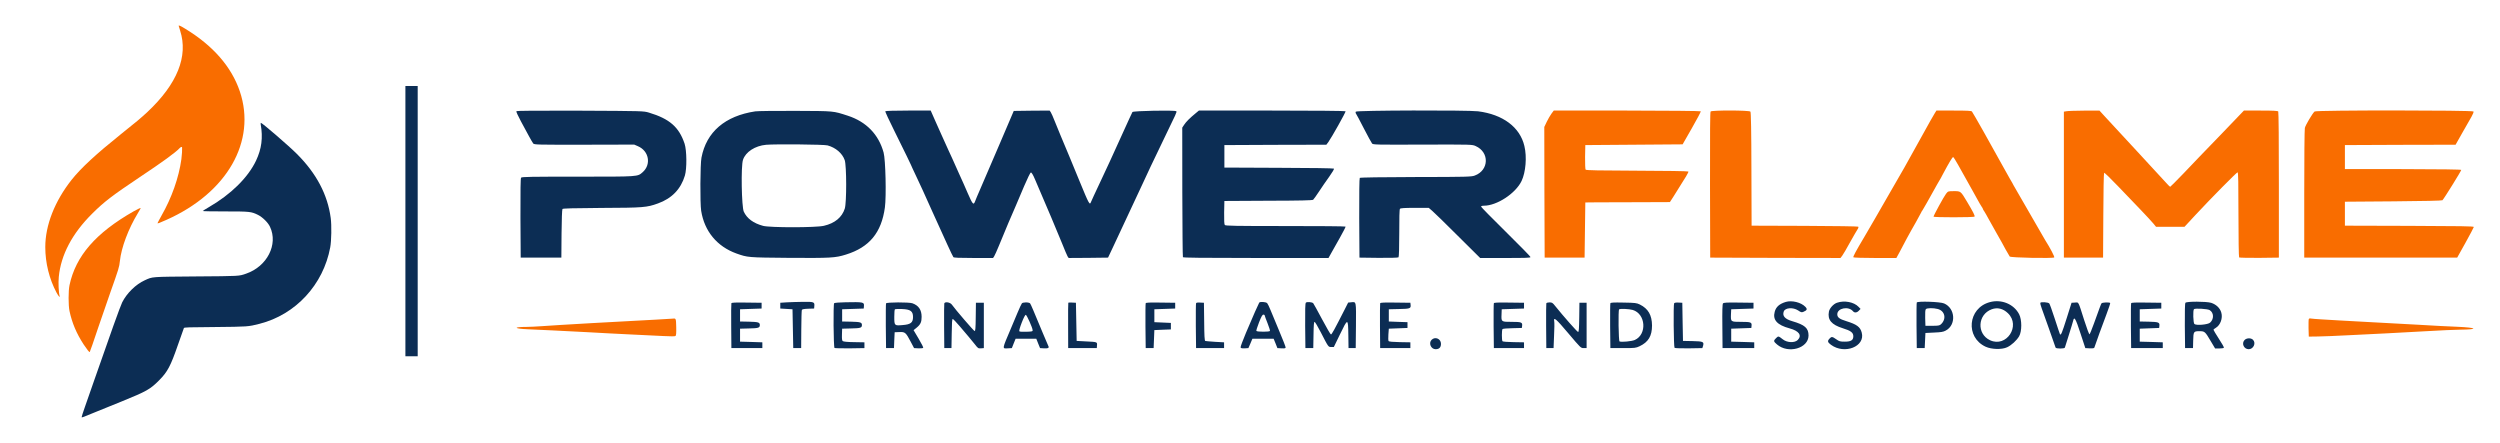
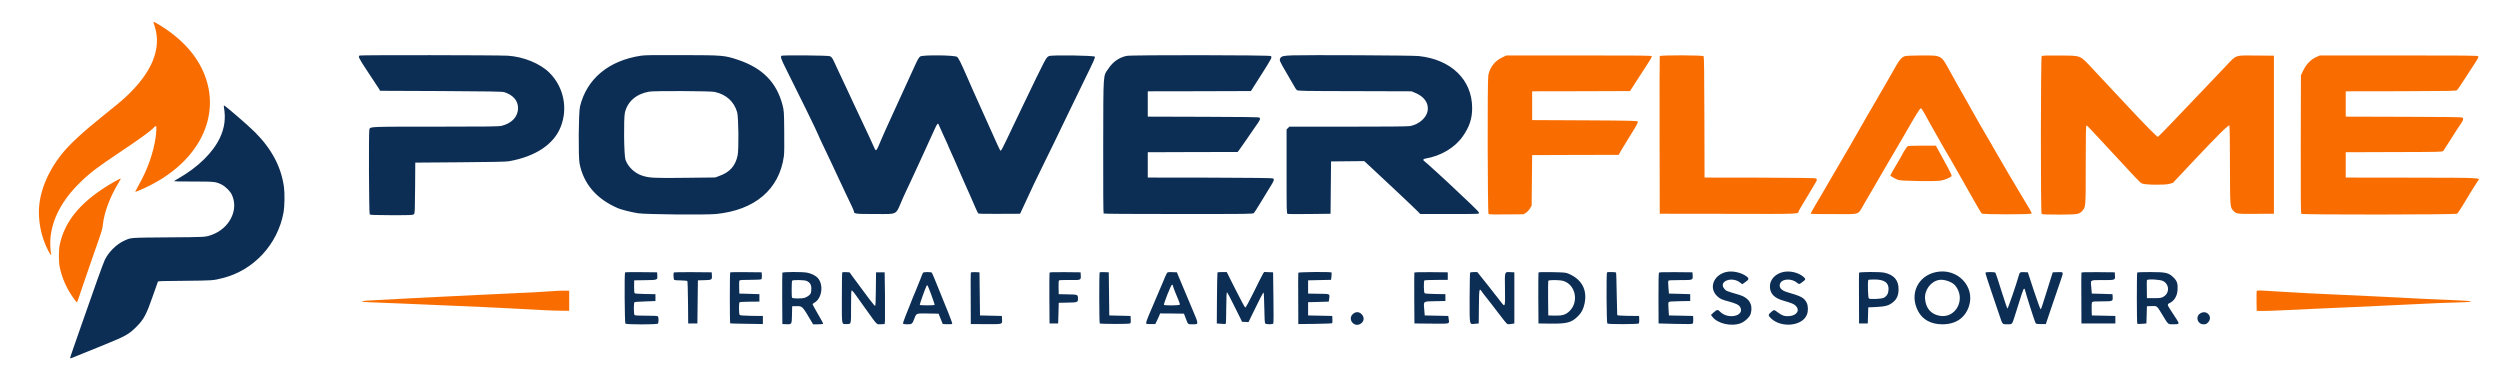
- <svg xmlns="http://www.w3.org/2000/svg" viewBox="0 0 407 72" width="407" height="72" role="img" aria-label="Powerflame: Eternal flame. Endless power.">
+ <svg xmlns="http://www.w3.org/2000/svg" viewBox="0 0 474 72" width="474" height="72" role="img" aria-label="Powerflame: Eternal flame. Endless power.">
  <g transform="translate(4 4) scale(1.333)">
    <path fill-rule="evenodd" d="M18.82 0.15C18.82 0.18 18.9 0.44 19 0.74C20.01 3.88 18.64 7.26 15.01 10.67C14.18 11.44 13.68 11.86 11.76 13.39C8.72 15.83 6.91 17.5 5.76 18.94C3.68 21.57 2.53 24.5 2.53 27.18C2.53 29.11 3.02 31.08 3.9 32.73C4.13 33.16 4.35 33.41 4.28 33.14C4.16 32.76 4.11 31.48 4.18 30.81C4.44 28.13 5.81 25.52 8.26 23.09C9.69 21.66 10.74 20.86 14.03 18.66C16.84 16.79 18.45 15.62 18.94 15.09C19.09 14.93 19.23 14.89 19.24 15.02C19.26 15.24 19.22 15.93 19.15 16.45C18.84 18.69 17.97 21.16 16.72 23.34C16.46 23.81 16.24 24.22 16.24 24.25C16.24 24.32 16.41 24.26 17.35 23.84C24.75 20.54 28.34 14.25 26.29 8.16C25.27 5.15 23.01 2.56 19.59 0.49C19.04 0.15 18.82 0.06 18.82 0.15M13.32 22.81C8.69 25.45 6.25 28.26 5.49 31.82C5.34 32.52 5.34 34.29 5.49 35C5.81 36.47 6.34 37.72 7.21 39.06C7.64 39.7 7.91 40.05 7.96 39.99C7.99 39.97 8.45 38.64 8.99 37.02C9.54 35.41 10.2 33.49 10.46 32.76C11.5 29.83 11.57 29.61 11.64 28.89C11.81 27.25 12.67 24.95 13.85 23.01C14.03 22.71 14.18 22.45 14.18 22.44C14.18 22.36 13.96 22.45 13.32 22.81" fill="#f96d00" />
    <path fill-rule="evenodd" d="M28.84 12.19C29.13 13.82 28.95 15.18 28.27 16.62C27.28 18.7 25.19 20.75 22.49 22.31C22.09 22.54 21.76 22.75 21.76 22.77C21.76 22.8 22.99 22.82 24.49 22.82C27.53 22.82 27.69 22.84 28.52 23.25C29.06 23.52 29.75 24.19 29.98 24.71C30.99 26.86 29.62 29.54 27.06 30.42C26.18 30.73 26.31 30.72 20.94 30.76C15.33 30.81 15.68 30.78 14.68 31.23C13.59 31.72 12.48 32.81 11.92 33.93C11.72 34.31 10.38 38.05 8.56 43.29C8.16 44.44 7.63 45.95 7.39 46.64C7.14 47.33 6.96 47.92 6.97 47.95C7.01 48.01 7.12 47.96 8.82 47.26C9.58 46.95 10.96 46.39 11.88 46.02C14.9 44.79 15.34 44.55 16.44 43.44C17.46 42.41 17.83 41.72 18.73 39.12C19.11 38.04 19.44 37.11 19.46 37.06C19.51 36.98 20.01 36.96 23.24 36.94C27.26 36.9 27.31 36.9 28.68 36.55C33.11 35.43 36.49 31.76 37.33 27.21C37.48 26.41 37.51 24.51 37.39 23.62C37.01 20.77 35.65 18.19 33.27 15.81C32.32 14.85 29.01 12 28.86 12C28.84 12 28.82 12.09 28.84 12.19" fill="#0c2d54" />
  </g>
-   <rect x="66" y="14" width="2" height="44" fill="#0c2d54" />
-   <g transform="translate(84 18)">
-     <path fill-rule="evenodd" d="M0.06 0.11C0.02 0.18 0.35 0.91 0.8 1.74C1.25 2.58 1.86 3.68 2.13 4.2C2.41 4.72 2.72 5.24 2.81 5.36C2.99 5.56 3.46 5.57 11.13 5.56L19.25 5.54 19.85 5.8C21.66 6.57 22.05 8.77 20.63 10.03C19.77 10.78 20.07 10.76 10.08 10.76C2.54 10.76 0.96 10.78 0.84 10.92C0.74 11.03 0.72 12.86 0.73 17.51L0.77 23.94 4.08 23.94L7.39 23.94 7.42 20.05C7.44 17.77 7.5 16.1 7.57 16.02C7.65 15.93 9.35 15.88 13.92 15.85C20.76 15.82 21.28 15.78 23.11 15.12C25.37 14.31 26.84 12.79 27.5 10.58C27.84 9.45 27.81 6.48 27.45 5.39C26.54 2.68 25 1.34 21.64 0.33C20.75 0.07 20.71 0.07 10.44 0.02C3.44 0 0.12 0.02 0.06 0.11M38.96 0.13C34.04 0.87 31 3.48 30.2 7.66C29.99 8.71 29.96 15.11 30.15 16.32C30.68 19.65 32.73 22.12 35.87 23.26C37.74 23.92 37.67 23.92 44.45 23.98C51.26 24.02 51.98 23.99 53.73 23.44C57.55 22.25 59.5 19.87 60.06 15.78C60.31 13.96 60.17 7.98 59.85 6.83C59.04 3.88 57.03 1.82 54.03 0.84C51.58 0.05 51.91 0.08 45.52 0.05C42.3 0.04 39.35 0.07 38.96 0.13M60.13 0.11C60.08 0.17 60.76 1.62 61.61 3.33C63.03 6.16 64.55 9.32 64.55 9.4C64.55 9.42 64.92 10.21 65.38 11.17C65.84 12.13 66.21 12.92 66.21 12.95C66.21 12.96 66.93 14.57 67.81 16.5C68.7 18.46 69.8 20.87 70.25 21.87C70.71 22.88 71.14 23.78 71.21 23.86C71.29 23.96 72.09 24 74.49 24L77.67 24 77.85 23.73C77.95 23.57 78.29 22.82 78.61 22.04C79.55 19.73 80.84 16.68 81.35 15.55C81.61 14.97 82.23 13.5 82.73 12.3C83.28 11.02 83.73 10.1 83.82 10.08C83.94 10.06 84.17 10.43 84.5 11.21C86.32 15.42 88.28 20.07 88.91 21.64C89.31 22.64 89.71 23.59 89.8 23.74L89.98 24 93.19 23.98L96.39 23.94 97.17 22.29C97.6 21.36 98.15 20.19 98.39 19.68C99.83 16.58 101.13 13.79 102.12 11.7C102.48 10.96 103.02 9.79 103.33 9.1C103.64 8.42 104.55 6.54 105.34 4.91C107.55 0.35 107.62 0.22 107.5 0.11C107.3-0.09 100.48 0.04 100.36 0.24C100.3 0.33 99.57 1.93 98.73 3.78C97.89 5.64 96.98 7.63 96.71 8.22C96.44 8.81 95.88 10 95.47 10.88C94.12 13.75 93.73 14.6 93.62 14.87C93.4 15.45 93.32 15.31 91.74 11.47C90.87 9.32 89.38 5.76 88.65 4.03C88.4 3.42 87.97 2.39 87.71 1.73C87.45 1.06 87.16 0.41 87.06 0.26L86.88 0 83.96 0.02L81.04 0.06 78.74 5.44C77.46 8.39 76.07 11.65 75.64 12.65C75.2 13.66 74.79 14.62 74.73 14.81C74.49 15.44 74.34 15.27 73.56 13.48C73.24 12.73 72.57 11.21 72.06 10.11C71.56 9.01 71.08 7.94 71 7.74C70.91 7.54 70.64 6.96 70.4 6.44C70.17 5.92 69.66 4.81 69.28 3.96C68.9 3.12 68.47 2.13 68.3 1.77C68.15 1.42 67.9 0.87 67.77 0.57L67.52 0 63.85 0C61.76 0 60.17 0.05 60.13 0.11M110.65 0.44C109.71 1.21 109.1 1.82 108.78 2.31L108.47 2.78 108.48 13.25C108.5 19.01 108.53 23.79 108.58 23.87C108.64 23.96 111.72 24 120.47 24L132.28 24 132.72 23.21C132.97 22.76 133.61 21.64 134.14 20.69C134.67 19.74 135.09 18.94 135.06 18.89C135.03 18.83 130.62 18.8 125.27 18.8C117.13 18.8 115.52 18.77 115.4 18.63C115.31 18.53 115.27 17.88 115.29 16.6L115.33 14.72 122.47 14.68C127.73 14.67 129.66 14.62 129.78 14.52C129.87 14.45 130.3 13.84 130.73 13.19C131.16 12.53 131.91 11.44 132.39 10.78C132.91 10.05 133.23 9.52 133.16 9.45C133.1 9.39 129.26 9.33 124.2 9.32L115.33 9.28 115.33 7.45L115.33 5.62 123.63 5.58L131.93 5.56 132.24 5.15C132.73 4.49 135.13 0.22 135.06 0.11C135.03 0.05 129.94 0 123.09 0L111.18 0 110.65 0.44M136.72 0.18C136.67 0.27 136.69 0.43 136.76 0.51C136.82 0.58 137.4 1.66 138.03 2.9C138.67 4.14 139.27 5.24 139.37 5.36C139.54 5.56 139.98 5.57 147.61 5.54C155.66 5.52 155.66 5.52 156.24 5.78C158.51 6.79 158.42 9.72 156.09 10.58C155.57 10.78 154.87 10.81 146.51 10.82C140.95 10.83 137.44 10.89 137.37 10.96C137.3 11.03 137.27 13.53 137.28 17.51L137.32 23.94 140.44 23.98C142.36 23.99 143.61 23.96 143.68 23.89C143.75 23.82 143.8 22.29 143.8 19.96C143.79 17.56 143.83 16.08 143.91 16C144 15.88 144.63 15.84 146.32 15.84L148.6 15.84 149.17 16.33C149.47 16.59 151.37 18.42 153.35 20.41L156.97 24 161.06 24C164.41 24 165.16 23.98 165.16 23.85C165.16 23.75 163.35 21.91 161.14 19.73C158.93 17.56 157.12 15.71 157.12 15.64C157.12 15.55 157.29 15.49 157.57 15.49C159.69 15.49 162.73 13.5 163.71 11.47C164.39 10.04 164.6 7.55 164.17 5.77C163.45 2.7 160.67 0.63 156.63 0.12C154.91-0.09 136.8-0.04 136.72 0.18M40.73 5.57C38.92 5.73 37.38 6.74 36.96 8.02C36.61 9.02 36.73 15.68 37.09 16.46C37.61 17.57 38.64 18.34 40.23 18.77C41.34 19.07 48.84 19.07 50.13 18.76C51.91 18.35 53.08 17.38 53.53 15.96C53.84 14.98 53.83 8.97 53.52 8.07C53.13 6.96 52.06 6.03 50.72 5.67C50.14 5.51 42.23 5.44 40.73 5.57" fill="#0c2d54" />
-     <path fill-rule="evenodd" d="M168.58 0.5C168.38 0.78 168.02 1.38 167.81 1.83L167.41 2.67 167.43 13.3L167.47 23.94 170.72 23.94L173.97 23.94 174.03 19.45L174.09 14.96 175.98 14.94C177.02 14.94 180.12 14.93 182.87 14.92L187.86 14.9 188.43 14.02C190.65 10.51 190.95 10.01 190.85 9.92C190.79 9.86 187.09 9.8 182.51 9.79C176.37 9.77 174.22 9.73 174.14 9.62C174.08 9.54 174.04 8.68 174.05 7.55L174.09 5.62 182.01 5.56L189.93 5.5 191.44 2.86C192.27 1.41 192.92 0.18 192.89 0.12C192.85 0.06 187.46 0.01 180.89 0L168.96-0.01 168.58 0.5M194.49 0.15C194.4 0.28 194.38 3.31 194.39 12.13L194.42 23.94 205.03 23.98L215.63 24 215.92 23.62C216.08 23.41 216.65 22.44 217.18 21.46C217.73 20.49 218.27 19.53 218.4 19.35C218.54 19.15 218.59 18.98 218.52 18.9C218.46 18.85 214.81 18.79 209.79 18.77L201.16 18.74 201.13 9.53C201.12 3.35 201.06 0.27 200.97 0.17C200.78-0.06 194.7-0.07 194.49 0.15M230.97 0.45C230.81 0.69 229.83 2.42 228.79 4.32C226.29 8.87 225.67 9.93 223.67 13.38C222.74 14.99 221.65 16.87 221.26 17.57C220.87 18.25 220.1 19.57 219.56 20.49C218.1 22.94 217.66 23.78 217.73 23.89C217.76 23.95 219.35 24 221.26 24L224.73 24 225.26 23.03C225.54 22.49 226.06 21.52 226.4 20.87C226.76 20.22 227.42 19 227.91 18.17C228.38 17.33 228.77 16.62 228.77 16.59C228.77 16.55 228.86 16.39 228.99 16.22C229.17 15.95 230 14.48 231.31 12.12C231.49 11.8 231.68 11.47 231.72 11.41C231.77 11.35 232.07 10.82 232.37 10.23C233.27 8.54 233.85 7.57 233.97 7.57C234.03 7.57 234.38 8.12 234.76 8.8C235.14 9.48 235.6 10.32 235.8 10.66C235.99 11.01 236.33 11.61 236.55 12C236.76 12.39 237.07 12.92 237.21 13.18C237.36 13.44 237.68 14.03 237.93 14.48C238.18 14.93 238.47 15.45 238.6 15.63C238.72 15.8 238.82 15.97 238.82 16.02C238.82 16.07 238.91 16.24 239.04 16.41C239.16 16.59 239.47 17.13 239.73 17.62C239.99 18.1 240.58 19.15 241.04 19.96C241.51 20.76 241.89 21.43 241.89 21.46C241.89 21.48 242.16 21.97 242.48 22.55C242.81 23.11 243.12 23.67 243.18 23.76C243.29 23.96 250.24 24.09 250.43 23.91C250.52 23.81 249.77 22.37 248.96 21.1C248.81 20.84 247.91 19.31 246.98 17.67C246.05 16.06 244.95 14.15 244.54 13.44C244.13 12.74 243.78 12.15 243.78 12.12C243.78 12.09 243.52 11.62 243.2 11.09C242.9 10.55 242.4 9.68 242.12 9.16C240.26 5.77 237.21 0.37 237.03 0.15C236.93 0.04 236.3 0 234.08 0L231.25 0 230.97 0.45M252.41 0.11L252 0.18 252 12.06L252 23.94 255.19 23.94L258.38 23.94 258.42 17.08C258.43 13.32 258.49 10.19 258.55 10.13C258.6 10.08 259.63 11.07 260.82 12.32C262.01 13.57 263.69 15.32 264.56 16.22C265.41 17.11 266.31 18.08 266.55 18.37L267 18.92 269.32 18.92L271.64 18.92 273.42 17C275.92 14.31 280.13 10.05 280.28 10.05C280.39 10.05 280.42 11.83 280.42 16.93C280.42 20.71 280.47 23.85 280.53 23.91C280.59 23.96 282.07 23.99 283.81 23.98L287 23.94 287 12.12C287.01 5.25 286.96 0.24 286.9 0.15C286.82 0.04 286.11 0 284.05 0L281.31 0 277.47 4C275.35 6.18 272.67 8.97 271.51 10.2C270.34 11.42 269.34 12.41 269.31 12.41C269.26 12.41 269.05 12.21 268.82 11.95C268.61 11.7 266.41 9.32 263.95 6.67C261.49 4.01 259.09 1.42 258.63 0.92L257.79 0 255.31 0.01C253.94 0.02 252.64 0.06 252.41 0.11M292.82 0.15C292.5 0.4 291.32 2.39 291.23 2.83C291.17 3.06 291.13 7.91 291.13 13.6L291.13 23.94 303.58 23.94L316.03 23.94 317.38 21.52C318.12 20.18 318.74 19.02 318.74 18.95C318.74 18.83 316.53 18.8 308.25 18.77L297.75 18.74 297.75 16.79L297.75 14.84 305.64 14.78C310.66 14.74 313.56 14.67 313.63 14.6C313.93 14.28 316.73 9.77 316.69 9.66C316.67 9.59 313.42 9.54 307.21 9.53L297.75 9.52 297.75 7.57L297.75 5.62 306.76 5.58L315.77 5.56 316.86 3.63C317.45 2.58 318.12 1.4 318.35 1.02C318.57 0.64 318.73 0.25 318.69 0.15C318.6-0.07 293.11-0.08 292.82 0.15M232.82 13.54C232.49 13.95 230.78 17.08 230.78 17.27C230.78 17.41 237.36 17.41 237.46 17.26C237.54 17.12 237.22 16.49 236.24 14.85C235.19 13.09 235.22 13.12 234.09 13.12C233.17 13.12 233.15 13.12 232.82 13.54" fill="#f96d00" />
-   </g>
-   <g transform="translate(84 49)">
-     <path fill-rule="evenodd" d="M25.41 2.88C25.25 2.9 24.04 2.97 22.72 3.04C17.89 3.28 6.45 3.93 4.22 4.1C3.35 4.16 2.24 4.22 1.74 4.22C-0.57 4.22-0.36 4.52 2.03 4.61C4.2 4.7 7.22 4.85 11.83 5.09C13.6 5.2 16.67 5.35 18.68 5.45C20.68 5.55 23.1 5.67 24.06 5.71C25.16 5.77 25.88 5.77 25.97 5.7C26.08 5.62 26.11 5.22 26.09 4.23C26.05 2.78 26.07 2.8 25.41 2.88M291.87 2.95C291.83 3.04 291.82 3.72 291.83 4.46L291.87 5.8 293.33 5.78C294.14 5.77 296.46 5.68 298.48 5.57C300.51 5.47 303.23 5.33 304.52 5.27C305.8 5.2 308.71 5.04 310.97 4.92C313.23 4.79 315.73 4.67 316.53 4.67C319.59 4.64 319.29 4.34 316.07 4.2C314.81 4.16 311.87 4 309.55 3.86C307.23 3.74 303.84 3.55 302 3.45C300.16 3.36 297.88 3.23 296.9 3.17C295.94 3.1 294.57 3.02 293.86 2.99C293.15 2.95 292.43 2.89 292.24 2.86C292.03 2.81 291.9 2.85 291.87 2.95" fill="#f96d00" />
-     <path fill-rule="evenodd" d="M206.74 0.15C205.68 0.47 205.13 0.96 204.92 1.77C204.57 3.08 205.31 3.91 207.35 4.46C208.88 4.87 209.4 5.61 208.67 6.35C208.17 6.85 206.94 6.8 206.25 6.25C205.53 5.69 205.52 5.68 205.15 6.04C204.7 6.48 204.71 6.58 205.3 7.08C207.12 8.64 210.41 7.72 210.43 5.64C210.43 4.41 209.84 3.89 207.78 3.29C206.57 2.94 206.13 2.42 206.4 1.7C206.63 1.09 207.9 1 208.72 1.53C209.21 1.86 209.29 1.89 209.61 1.76C210.2 1.51 210.27 1.32 209.9 0.94C209.22 0.23 207.71-0.14 206.74 0.15M239.94 0.19C236.36 1.15 235.92 5.91 239.27 7.45C240.24 7.89 241.9 7.94 242.77 7.53C243.46 7.21 244.31 6.43 244.71 5.75C245.18 4.95 245.18 3.04 244.71 2.15C243.85 0.5 241.84-0.33 239.94 0.19M44.09 0.22L43.03 0.29 43.03 0.76L43.03 1.23 44.03 1.29L45.02 1.35 45.08 4.51L45.14 7.67 45.79 7.67L46.43 7.67 46.45 4.65C46.46 2.99 46.5 1.55 46.54 1.46C46.58 1.35 46.87 1.29 47.57 1.26L48.54 1.23 48.57 0.84C48.64 0.16 48.51 0.12 46.73 0.14C45.86 0.15 44.66 0.19 44.09 0.22M53.64 0.21C52.71 0.22 51.89 0.29 51.8 0.36C51.64 0.49 51.69 7.47 51.86 7.65C51.91 7.69 53.02 7.72 54.35 7.71L56.73 7.67 56.73 7.2L56.73 6.73 55.05 6.7C54.02 6.69 53.29 6.62 53.2 6.53C53.08 6.44 53.05 6.15 53.07 5.46L53.1 4.51 54.56 4.47C56.09 4.44 56.32 4.37 56.32 3.92C56.32 3.48 56.09 3.41 54.56 3.37L53.1 3.34 53.1 2.34L53.1 1.35 54.86 1.29L56.62 1.23 56.65 0.78C56.7 0.19 56.52 0.15 53.64 0.21M121 0.27C120.88 0.46 120.01 2.42 118.84 5.19C118.33 6.41 117.93 7.47 117.97 7.56C118.01 7.69 118.19 7.73 118.64 7.71L119.24 7.67 119.57 6.91L119.89 6.15 121.62 6.15L123.35 6.15 123.66 6.91L123.96 7.67 124.63 7.71C125.18 7.73 125.3 7.71 125.3 7.55C125.3 7.45 124.84 6.26 124.28 4.94C123.73 3.61 123.08 2.07 122.86 1.52C122.64 0.97 122.39 0.46 122.3 0.36C122.1 0.14 121.12 0.08 121 0.27M128.59 0.28C128.49 0.39 128.46 1.5 128.48 4.05L128.52 7.67 129.16 7.67L129.8 7.67 129.84 5.54C129.86 3.93 129.91 3.4 130.01 3.4C130.09 3.4 130.55 4.17 131.03 5.11C132.3 7.58 132.25 7.49 132.74 7.49L133.15 7.49 134.14 5.45C135.44 2.76 135.47 2.76 135.51 5.54L135.54 7.67 136.13 7.67L136.71 7.67 136.75 4.03C136.78-0.02 136.81 0.12 135.99 0.21L135.48 0.26 134.91 1.39C133.24 4.67 132.81 5.45 132.68 5.45C132.6 5.45 131.95 4.32 131.22 2.95C130.49 1.58 129.85 0.42 129.79 0.36C129.58 0.16 128.73 0.11 128.59 0.28M215.05 0.29C214.48 0.49 213.86 1.18 213.75 1.72C213.49 3.07 214.16 3.86 216.01 4.44C217.31 4.84 217.72 5.15 217.72 5.74C217.72 6.38 217.35 6.62 216.35 6.62C215.56 6.62 215.43 6.58 214.95 6.24C214.3 5.78 214.17 5.77 213.85 6.12C213.47 6.52 213.53 6.72 214.08 7.13C216.29 8.76 219.7 7.41 219.09 5.15C218.85 4.22 218.28 3.81 216.57 3.28C215.46 2.94 215.11 2.67 215.11 2.17C215.11 1.15 216.94 0.8 217.67 1.67C217.91 1.96 218.31 1.92 218.62 1.58L218.9 1.29 218.58 0.96C217.82 0.16 216.26-0.13 215.05 0.29M228.05 0.25C228.01 0.34 228 2.05 228.01 4.04L228.05 7.67 228.69 7.67L229.34 7.67 229.4 6.44L229.46 5.21 230.86 5.14C232 5.09 232.36 5.04 232.76 4.82C234.5 3.91 234.34 1.19 232.5 0.4C231.87 0.12 228.14 0 228.05 0.25M248.17 0.3C248.13 0.39 248.23 0.76 248.37 1.14C248.58 1.71 250.51 7.14 250.65 7.59C250.72 7.79 252.1 7.79 252.16 7.59C252.2 7.51 252.49 6.57 252.82 5.5C253.16 4.44 253.46 3.41 253.51 3.22C253.68 2.45 253.91 2.83 254.7 5.27L255.49 7.67 256.2 7.71C256.72 7.73 256.93 7.69 256.96 7.59C257.09 7.15 258.39 3.58 258.95 2.12C259.3 1.18 259.57 0.39 259.54 0.33C259.44 0.18 258.23 0.22 258.12 0.39C258.03 0.54 257.89 0.9 256.89 3.68C256.55 4.63 256.22 5.42 256.17 5.43C256.1 5.43 255.71 4.39 255.3 3.1C254.29-0.07 254.44 0.21 253.8 0.26L253.25 0.29 252.46 2.79C251.68 5.25 251.52 5.64 251.36 5.41C251.33 5.34 250.94 4.22 250.52 2.9C250.1 1.59 249.69 0.47 249.62 0.4C249.41 0.19 248.24 0.12 248.17 0.3M271.79 0.29C271.7 0.39 271.68 1.71 271.69 4.05L271.73 7.67 272.37 7.67L273.02 7.67 273.05 6.45C273.09 4.98 273.12 4.92 274.06 4.92C274.94 4.92 274.98 4.96 275.94 6.59L276.62 7.73 277.3 7.73C277.68 7.73 278.02 7.68 278.05 7.61C278.09 7.55 277.72 6.89 277.23 6.15C276.75 5.4 276.35 4.74 276.35 4.68C276.35 4.64 276.54 4.48 276.75 4.36C277.48 3.92 277.89 2.8 277.63 1.9C277.43 1.17 276.81 0.57 275.98 0.3C275.18 0.06 272 0.05 271.79 0.29M35.07 0.37C35.04 0.46 35.02 2.13 35.04 4.1L35.07 7.67 37.59 7.67L40.11 7.67 40.11 7.2L40.11 6.73 38.29 6.67L36.48 6.62 36.48 5.56L36.48 4.51 37.93 4.47C39.46 4.44 39.7 4.37 39.7 3.92C39.7 3.48 39.46 3.41 37.93 3.37L36.48 3.34 36.48 2.34L36.48 1.35 38.23 1.29L39.99 1.23 39.99 0.76L39.99 0.29 37.55 0.26C35.67 0.23 35.11 0.26 35.07 0.37M60.25 0.39C60.21 0.47 60.2 2.13 60.21 4.1L60.25 7.67 60.89 7.67L61.54 7.67 61.59 6.38L61.65 5.09 62.41 5.06C63.35 5.02 63.46 5.11 64.26 6.63L64.81 7.67 65.51 7.71C65.88 7.73 66.24 7.69 66.3 7.63C66.35 7.59 66.03 6.93 65.56 6.15L64.73 4.75 65.21 4.36C65.87 3.82 66.04 3.43 66.04 2.58C66.04 1.44 65.55 0.73 64.53 0.37C63.96 0.18 60.32 0.19 60.25 0.39M69.73 0.39C69.7 0.47 69.69 2.13 69.7 4.1L69.73 7.67 70.32 7.67L70.9 7.67 70.94 5.3C70.96 3.51 71 2.93 71.11 2.93C71.18 2.93 71.7 3.47 72.25 4.12C72.8 4.78 73.46 5.55 73.71 5.84C73.97 6.14 74.42 6.69 74.71 7.06C75.21 7.71 75.26 7.74 75.7 7.71L76.17 7.67 76.17 3.98L76.17 0.29 75.53 0.29L74.88 0.29 74.85 2.61C74.83 4.5 74.79 4.93 74.66 4.89C74.51 4.86 71.52 1.38 70.96 0.59C70.69 0.21 69.85 0.07 69.73 0.39M82.36 0.39C82.29 0.46 81.96 1.18 81.62 1.99C81.29 2.8 80.81 3.92 80.56 4.51C79.11 7.92 79.14 7.75 80.06 7.71L80.73 7.67 81.03 6.91L81.34 6.15 83.02 6.15L84.71 6.15 85.01 6.91L85.32 7.67 85.95 7.71C86.65 7.75 86.85 7.63 86.66 7.31C86.59 7.18 86.2 6.26 85.79 5.27C84.33 1.76 83.82 0.53 83.7 0.39C83.63 0.3 83.33 0.23 83.02 0.23C82.72 0.23 82.41 0.3 82.36 0.39M89.92 0.28C89.9 0.32 89.87 1.99 89.89 4L89.9 7.67 92.23 7.67L94.56 7.67 94.59 7.22C94.64 6.67 94.64 6.67 92.78 6.58L91.28 6.5 91.22 3.4L91.16 0.29 90.58 0.26C90.25 0.23 89.96 0.25 89.92 0.28M102.52 0.37C102.48 0.46 102.47 2.13 102.48 4.1L102.52 7.67 103.16 7.67L103.81 7.67 103.87 6.21L103.93 4.74 105.27 4.68L106.62 4.63 106.62 4.1L106.62 3.57 105.27 3.51L103.93 3.45 103.93 2.4L103.93 1.35 105.62 1.29L107.32 1.23 107.32 0.76L107.32 0.29 104.94 0.26C103.11 0.23 102.56 0.26 102.52 0.37M110.72 0.37C110.68 0.46 110.67 2.13 110.68 4.1L110.72 7.67 113 7.67L115.28 7.67 115.28 7.2L115.28 6.73 113.82 6.65C113.01 6.6 112.3 6.53 112.22 6.51C112.1 6.46 112.06 5.69 112.04 3.37L112 0.29 111.38 0.26C110.96 0.23 110.75 0.27 110.72 0.37M140.69 0.37C140.66 0.46 140.65 2.13 140.66 4.1L140.69 7.67 143.15 7.67L145.61 7.67 145.61 7.2L145.61 6.73 143.9 6.7C142.72 6.67 142.15 6.63 142.06 6.52C142.01 6.44 141.99 5.98 142.03 5.45L142.1 4.51 143.62 4.45L145.14 4.39 145.14 3.92L145.14 3.45 143.62 3.4L142.1 3.34 142.1 2.34L142.1 1.35 143.73 1.31C145.52 1.28 145.71 1.22 145.65 0.66L145.61 0.29 143.18 0.26C141.29 0.23 140.73 0.26 140.69 0.37M159.2 0.37C159.16 0.46 159.15 2.13 159.16 4.1L159.2 7.67 161.65 7.67L164.11 7.67 164.11 7.2L164.11 6.73 162.42 6.7C161.49 6.69 160.67 6.62 160.61 6.56C160.47 6.42 160.47 4.71 160.61 4.57C160.67 4.51 161.41 4.44 162.24 4.43L163.76 4.39 163.8 4.06C163.87 3.47 163.7 3.4 162.12 3.4C160.4 3.4 160.4 3.4 160.45 2.2L160.48 1.35 162.3 1.29L164.11 1.23 164.11 0.76L164.11 0.29 161.68 0.26C159.79 0.23 159.23 0.26 159.2 0.37M167.74 0.39C167.71 0.47 167.7 2.13 167.71 4.1L167.74 7.67 168.33 7.67L168.92 7.67 169 5.68C169.06 4.58 169.07 3.52 169.03 3.33C168.89 2.52 169.29 2.85 171.32 5.26C173.35 7.66 173.36 7.67 173.83 7.67L174.3 7.67 174.3 3.98L174.3 0.29 173.72 0.29L173.13 0.29 173.1 2.67C173.07 4.56 173.04 5.04 172.91 5.04C172.78 5.04 170.55 2.52 169.17 0.8C168.77 0.29 168.67 0.23 168.26 0.23C167.99 0.23 167.77 0.29 167.74 0.39M178.17 0.37C178.13 0.46 178.12 2.13 178.13 4.1L178.17 7.67 180.22 7.67C182.18 7.67 182.29 7.66 182.92 7.37C184.36 6.69 184.95 5.7 184.95 3.98C184.93 2.3 184.33 1.25 182.96 0.57C182.43 0.32 182.23 0.29 180.3 0.26C178.66 0.22 178.21 0.26 178.17 0.37M188.55 0.37C188.41 0.55 188.47 7.48 188.62 7.63C188.68 7.69 189.71 7.72 190.93 7.71L193.14 7.67 193.26 7.3C193.44 6.64 193.28 6.57 191.54 6.53L189.99 6.5 189.93 3.4L189.88 0.29 189.28 0.26C188.89 0.23 188.63 0.28 188.55 0.37M196.5 0.4C196.41 0.52 196.37 1.56 196.4 4.11L196.43 7.67 199.01 7.67L201.59 7.67 201.59 7.2L201.59 6.73 199.71 6.67L197.84 6.62 197.84 5.56L197.84 4.51 199.48 4.45L201.12 4.39 201.15 4.06C201.22 3.47 201.06 3.4 199.48 3.4C197.76 3.4 197.76 3.4 197.8 2.2L197.84 1.35 199.65 1.29L201.47 1.23 201.47 0.76L201.47 0.29 199.06 0.26C197.11 0.23 196.62 0.26 196.5 0.4M262.95 0.37C262.91 0.46 262.9 2.13 262.91 4.1L262.95 7.67 265.52 7.67L268.1 7.67 268.1 7.2L268.1 6.73 266.22 6.67L264.35 6.62 264.35 5.56L264.35 4.51 265.93 4.45L267.51 4.39 267.55 4.03C267.61 3.48 267.41 3.41 265.8 3.37L264.35 3.34 264.35 2.34L264.35 1.35 266.11 1.29L267.86 1.23 267.86 0.76L267.86 0.29 265.43 0.26C263.54 0.23 262.98 0.26 262.95 0.37M229.53 1.33C229.43 1.44 229.4 1.93 229.42 2.76L229.46 4.04 230.58 4.04C231.55 4.04 231.75 4 231.97 3.81C232.93 2.94 232.65 1.6 231.45 1.3C230.72 1.11 229.69 1.14 229.53 1.33M240.25 1.35C237.94 2.2 237.78 5.36 239.98 6.39C242.65 7.63 245.02 4.05 242.89 1.99C242.1 1.23 241.18 1.01 240.25 1.35M273.18 1.33C272.99 1.53 273.05 3.58 273.25 3.75C273.58 4.02 275.46 3.85 275.81 3.52C276.46 2.92 276.42 1.92 275.74 1.49C275.43 1.28 273.37 1.16 273.18 1.33M61.69 1.36C61.63 1.41 61.59 1.96 61.59 2.58C61.59 4.03 61.61 4.04 62.96 3.92C64.26 3.82 64.64 3.52 64.64 2.61C64.64 1.66 64.22 1.36 62.85 1.31C62.25 1.29 61.73 1.31 61.69 1.36M179.59 1.37C179.43 1.52 179.5 6.53 179.66 6.59C180.02 6.72 181.63 6.57 182.14 6.35C184.16 5.45 183.94 2.1 181.81 1.46C181.22 1.29 179.73 1.22 179.59 1.37M82.34 3.52C82.03 4.32 81.88 4.87 81.95 4.94C82 5 82.52 5.04 83.09 5.01C84.05 4.98 84.14 4.95 84.11 4.74C84.09 4.34 83.16 2.28 83 2.25C82.91 2.24 82.66 2.69 82.34 3.52M120.96 3.51C120.68 4.23 120.49 4.84 120.54 4.88C120.69 5.04 122.7 5.04 122.75 4.88C122.78 4.8 122.6 4.24 122.36 3.63C122.11 3.02 121.91 2.45 121.9 2.38C121.9 2.3 121.81 2.22 121.69 2.22C121.51 2.22 121.35 2.52 120.96 3.51M149.07 6.32C148.53 6.86 148.96 7.85 149.72 7.85C150.31 7.85 150.59 7.55 150.59 6.97C150.59 6.15 149.64 5.75 149.07 6.32M281.41 6.36C280.88 6.92 281.31 7.85 282.09 7.85C282.86 7.85 283.32 6.85 282.79 6.32C282.45 5.98 281.74 6.01 281.41 6.36" fill="#0c2d54" />
+   <g transform="translate(68 10.4) scale(1.6)">
+     <path fill-rule="evenodd" d="M0.12 0.08C-0.09 0.19-0.01 0.35 1.07 1.99C1.66 2.87 2.24 3.75 2.35 3.93L2.55 4.26 9.77 4.29C15.53 4.32 17.04 4.35 17.26 4.42C18.33 4.77 18.89 5.44 18.89 6.33C18.88 7.33 18.14 8.12 16.94 8.41C16.57 8.49 15.4 8.51 9.1 8.51C1.23 8.51 1.39 8.5 1.27 8.82C1.18 9.04 1.22 18.83 1.31 18.91C1.37 18.97 2.04 19 3.92 19C6.28 19 6.45 18.99 6.56 18.87C6.66 18.76 6.67 18.42 6.69 15.76L6.71 12.77 12.02 12.73C15.79 12.7 17.47 12.67 17.8 12.61C20.96 12.05 23.12 10.61 23.94 8.54C24.82 6.34 24.3 3.81 22.62 2.13C21.51 1.02 19.51 0.21 17.65 0.1C16.45 0.03 0.23 0.01 0.12 0.08M33.46 0.1C29.62 0.68 27.03 2.84 26.23 6.12C26.06 6.83 26.02 12.11 26.18 12.89C26.67 15.32 28.19 17.08 30.74 18.18C31.15 18.35 32.3 18.64 33.1 18.77C34.01 18.91 41.09 18.98 42.34 18.86C46.95 18.41 49.86 15.93 50.39 12C50.44 11.65 50.45 10.56 50.43 9.04C50.41 6.72 50.4 6.61 50.23 5.95C49.53 3.26 47.86 1.56 44.93 0.58C43.36 0.06 43.17 0.04 38.37 0.03C35.05 0.01 33.94 0.03 33.46 0.1M91.02 0.12C90.13 0.3 89.39 0.81 88.84 1.64C88.2 2.58 88.25 1.91 88.23 10.86C88.22 15.95 88.24 18.75 88.28 18.8C88.33 18.84 91.47 18.86 97.16 18.86C105.53 18.86 105.97 18.86 106.09 18.74C106.15 18.68 106.49 18.15 106.84 17.57C107.2 16.99 107.7 16.16 107.97 15.72C108.48 14.91 108.52 14.78 108.37 14.65C108.3 14.59 106.21 14.57 100.9 14.55L93.51 14.54 93.51 13.04L93.51 11.54 98.84 11.52L104.16 11.51 104.36 11.25C104.47 11.11 104.8 10.63 105.11 10.18C105.41 9.73 105.92 8.99 106.24 8.54C106.83 7.72 106.9 7.57 106.73 7.43C106.67 7.38 104.79 7.35 100.08 7.34L93.51 7.32 93.51 5.82L93.51 4.32 99.62 4.31L105.73 4.29 105.83 4.14C105.88 4.05 106.43 3.18 107.06 2.2C108.21 0.39 108.26 0.28 108.09 0.14C107.94 0.02 91.6 0 91.02 0.12M110.67 0.06C109.55 0.1 109.35 0.15 109.2 0.42C109.09 0.63 109.15 0.78 109.88 2.02C110.25 2.65 110.66 3.37 110.8 3.61C110.93 3.86 111.1 4.11 111.17 4.17C111.28 4.28 111.92 4.29 118.03 4.3L124.77 4.32 125.17 4.49C126.26 4.92 126.82 5.72 126.68 6.62C126.54 7.46 125.65 8.24 124.6 8.44C124.37 8.49 121.66 8.51 117.26 8.51L110.29 8.51 110.12 8.68L109.96 8.84 109.96 13.82C109.96 18.48 109.96 18.79 110.08 18.84C110.14 18.87 111.31 18.88 112.68 18.86L115.17 18.83 115.2 15.73L115.23 12.63 117.2 12.61L119.16 12.59 119.92 13.29C121.62 14.86 125.19 18.22 125.52 18.57L125.8 18.86 129.28 18.86C132.68 18.86 132.77 18.86 132.77 18.73C132.77 18.65 132.39 18.25 131.8 17.69C131.27 17.19 130.46 16.43 130.01 16C128.99 15.02 126.39 12.65 126.26 12.58C126.08 12.47 126.15 12.33 126.42 12.29C128.26 11.98 129.92 10.99 130.85 9.64C131.64 8.51 131.95 7.55 131.95 6.3C131.95 2.95 129.46 0.54 125.6 0.14C124.88 0.06 112.38 0 110.67 0.06M50.09 0.11C49.97 0.23 50.09 0.57 50.62 1.62C51.9 4.15 54.47 9.4 54.47 9.5C54.47 9.52 54.76 10.16 55.12 10.91C55.48 11.67 55.88 12.52 56.02 12.8C56.15 13.08 56.46 13.75 56.72 14.3C56.97 14.84 57.38 15.71 57.63 16.24C58.42 17.88 58.69 18.46 58.69 18.55C58.69 18.84 58.82 18.86 61.22 18.86C63.96 18.86 63.59 19.06 64.44 17.1C64.56 16.81 64.96 15.95 65.33 15.18C65.69 14.42 66.11 13.51 66.26 13.17C66.41 12.84 66.8 11.98 67.13 11.27C67.46 10.56 67.89 9.62 68.08 9.19C68.59 8.06 68.64 8 68.77 8.35C68.81 8.45 69.02 8.93 69.25 9.42C69.81 10.63 69.92 10.89 69.92 10.92C69.92 10.94 70.05 11.22 70.2 11.55C70.36 11.88 70.72 12.7 71.01 13.38C71.69 14.94 72.02 15.7 72.48 16.71C72.68 17.16 72.95 17.79 73.09 18.11C73.22 18.42 73.37 18.72 73.41 18.77C73.47 18.84 73.99 18.86 75.93 18.84L78.38 18.83 78.81 17.91C79.87 15.6 80.21 14.89 81.3 12.68C81.94 11.38 83.02 9.17 83.69 7.76C84.36 6.36 85.45 4.11 86.11 2.77C87.07 0.82 87.3 0.31 87.24 0.22C87.15 0.07 82.16 0 81.83 0.14C81.46 0.29 81.51 0.2 78.66 6.13C78.41 6.63 77.96 7.58 77.65 8.24C76.08 11.54 76.13 11.46 76 11.28C75.97 11.24 75.83 10.95 75.7 10.66C75.33 9.85 73.93 6.74 73.6 5.99C73.11 4.92 72.45 3.42 72.06 2.52C71.34 0.88 71.09 0.38 70.91 0.24C70.64 0.03 66.87-0.01 66.55 0.19C66.39 0.29 66.23 0.57 65.78 1.57C64.45 4.48 64.04 5.38 63.15 7.32C62.63 8.44 62.1 9.64 61.96 9.97C61.32 11.51 61.32 11.52 61.07 10.94C60.89 10.52 60.2 9.03 59.4 7.35C59.09 6.7 58.73 5.93 58.6 5.65C58.47 5.37 58.11 4.6 57.81 3.95C56.87 1.96 56.77 1.75 56.61 1.4C56.16 0.39 56.08 0.26 55.85 0.16C55.62 0.06 50.18 0.02 50.09 0.11M34.43 4.36C32.91 4.62 31.86 5.52 31.55 6.85C31.39 7.56 31.44 11.94 31.62 12.43C31.92 13.27 32.68 14 33.56 14.3C34.42 14.59 34.99 14.62 38.74 14.57L42.25 14.53 42.74 14.35C43.98 13.91 44.65 13.16 44.91 11.91C45.06 11.18 45.02 7.37 44.85 6.79C44.48 5.52 43.54 4.68 42.18 4.39C41.65 4.28 35.07 4.25 34.43 4.36M162.02 25.74C160.53 26.12 159.97 27.65 160.99 28.6C161.36 28.93 161.51 29 162.41 29.24C163.2 29.45 163.58 29.64 163.72 29.9C164.27 30.97 162.23 31.4 161.3 30.41C161.07 30.16 160.95 30.18 160.57 30.52L160.25 30.82 160.41 31.03C161.02 31.85 162.66 32.23 163.78 31.8C164.28 31.6 164.86 31.06 164.96 30.67C165.26 29.6 164.77 28.79 163.64 28.45C162.05 27.98 162.06 27.99 161.84 27.73C161.08 26.86 162.71 26.2 163.7 26.98L163.96 27.18 164.33 26.92C164.76 26.62 164.79 26.5 164.46 26.25C163.84 25.78 162.76 25.55 162.02 25.74M168.81 25.73C167.81 25.95 167.16 26.72 167.24 27.59C167.3 28.34 167.79 28.82 168.78 29.11C169.88 29.44 170.02 29.5 170.24 29.69C170.84 30.21 170.47 30.88 169.54 30.96C169.02 31.01 168.68 30.9 168.2 30.54C167.71 30.17 167.75 30.17 167.38 30.48C167 30.79 167.01 30.89 167.39 31.25C168.64 32.4 171.1 32.13 171.62 30.78C171.79 30.35 171.77 29.73 171.59 29.37C171.28 28.78 170.97 28.61 169.28 28.12C168.54 27.91 168.23 27.5 168.47 27.04C168.75 26.51 169.82 26.49 170.43 26.99C170.69 27.21 170.7 27.21 171.1 26.91C171.51 26.61 171.51 26.56 171.18 26.28C170.59 25.79 169.61 25.56 168.81 25.73M186.93 25.74C184.74 26.19 183.73 28.38 184.8 30.38C185.33 31.39 186.34 31.93 187.68 31.93C189.28 31.93 190.4 31.15 190.84 29.73C191.55 27.4 189.42 25.23 186.93 25.74M31.57 25.78C31.48 25.87 31.52 31.76 31.61 31.85C31.72 31.97 35.34 31.97 35.46 31.85C35.56 31.74 35.56 31.1 35.46 30.99C35.4 30.93 35 30.91 34.08 30.91C33.16 30.91 32.75 30.89 32.69 30.83C32.59 30.72 32.58 29.37 32.69 29.31C32.73 29.28 33.3 29.24 33.96 29.22L35.17 29.17 35.17 28.77L35.17 28.36 33.98 28.34C33.33 28.33 32.76 28.29 32.72 28.26C32.66 28.21 32.64 27.93 32.64 27.46L32.65 26.72 33.94 26.7C35.43 26.68 35.42 26.69 35.39 26.15L35.37 25.77 33.49 25.75C32.46 25.74 31.6 25.75 31.57 25.78M37.36 25.78C37.27 25.86 37.31 26.61 37.4 26.67C37.44 26.7 37.8 26.73 38.18 26.73C38.57 26.74 38.92 26.77 38.95 26.8C38.98 26.84 39.02 27.98 39.03 29.35L39.05 31.83 39.59 31.83L40.14 31.83 40.17 29.28L40.2 26.72 40.95 26.7C41.84 26.68 41.89 26.66 41.86 26.15L41.84 25.77 39.62 25.75C38.4 25.74 37.38 25.76 37.36 25.78M44.03 25.78C43.97 25.84 43.97 31.78 44.03 31.82C44.06 31.83 44.94 31.86 45.99 31.87L47.9 31.9 47.9 31.42L47.9 30.94 46.58 30.93C45.74 30.91 45.22 30.88 45.16 30.83C45.05 30.74 45.03 29.38 45.15 29.31C45.19 29.28 45.73 29.26 46.35 29.25L47.49 29.24 47.49 28.8L47.49 28.36 46.3 28.32L45.11 28.29 45.09 27.55C45.07 27.08 45.09 26.78 45.14 26.73C45.19 26.68 45.66 26.66 46.43 26.66C47.23 26.66 47.68 26.63 47.73 26.58C47.77 26.54 47.79 26.34 47.78 26.14L47.76 25.77 45.92 25.75C44.91 25.74 44.06 25.75 44.03 25.78M50.21 25.82C50.19 25.87 50.19 27.25 50.19 28.9L50.21 31.9 50.7 31.92C51.33 31.94 51.33 31.95 51.35 30.77L51.37 29.79 51.91 29.78C52.58 29.77 52.58 29.77 53.67 31.62L53.85 31.93 54.43 31.93C54.75 31.93 55.02 31.9 55.04 31.87C55.06 31.84 54.79 31.32 54.43 30.72C54.08 30.12 53.79 29.59 53.79 29.55C53.79 29.52 53.87 29.44 53.97 29.39C54.91 28.9 55.14 27.21 54.38 26.41C54.14 26.15 53.62 25.9 53.14 25.81C52.56 25.7 50.25 25.71 50.21 25.82M57.31 25.78C57.28 25.81 57.26 27.17 57.26 28.81C57.26 32.18 57.21 31.9 57.84 31.9C58.38 31.89 58.35 32.01 58.35 29.85C58.35 28.35 58.37 27.92 58.43 27.92C58.48 27.92 58.66 28.11 58.82 28.34C58.99 28.58 59.6 29.42 60.17 30.23C61.52 32.11 61.35 31.94 61.89 31.92L62.33 31.9 62.37 31.48C62.38 31.25 62.38 29.87 62.37 28.42L62.33 25.77 61.82 25.77L61.31 25.77 61.29 27.76C61.28 29.29 61.25 29.75 61.19 29.75C61.12 29.75 60.18 28.53 58.65 26.43L58.17 25.77 57.76 25.75C57.54 25.74 57.33 25.75 57.31 25.78M66.88 25.82C66.84 25.87 66.71 26.18 66.59 26.52C66.46 26.86 66.21 27.48 66.03 27.91C65.84 28.35 65.57 29 65.43 29.38C65.29 29.75 65.01 30.44 64.82 30.91C64.63 31.37 64.49 31.8 64.51 31.84C64.53 31.9 64.69 31.93 65.01 31.93C65.56 31.93 65.6 31.9 65.84 31.29C66.1 30.6 66.02 30.63 67.46 30.65L68.72 30.67 68.97 31.29L69.22 31.9 69.75 31.92C70.04 31.93 70.31 31.91 70.34 31.88C70.37 31.85 70.15 31.23 69.85 30.5C69.55 29.77 69.01 28.44 68.65 27.54C68.29 26.64 67.97 25.87 67.93 25.82C67.89 25.77 67.69 25.74 67.4 25.74C67.12 25.74 66.92 25.77 66.88 25.82M72.54 25.82C72.52 25.87 72.52 27.25 72.53 28.9L72.54 31.9 74.33 31.91C76.36 31.92 76.27 31.95 76.24 31.34L76.22 30.94 74.93 30.91L73.63 30.88 73.6 28.32L73.57 25.77 73.07 25.75C72.71 25.74 72.57 25.75 72.54 25.82M81.87 25.82C81.85 25.87 81.84 27.24 81.85 28.87L81.87 31.83 82.38 31.83L82.89 31.83 82.93 30.6L82.96 29.38 84.01 29.36C85.21 29.34 85.24 29.32 85.24 28.87C85.24 28.41 85.21 28.4 84.01 28.38L82.96 28.36 82.94 27.58C82.93 27.12 82.95 26.77 82.99 26.73C83.03 26.69 83.52 26.67 84.24 26.68C85.61 26.7 85.6 26.7 85.57 26.13L85.55 25.77 83.73 25.75C82.3 25.74 81.9 25.75 81.87 25.82M87.81 25.78C87.74 25.85 87.75 31.78 87.82 31.83C87.95 31.9 91.31 31.91 91.41 31.83C91.49 31.78 91.51 31.65 91.49 31.35L91.47 30.94 90.21 30.91L88.95 30.88 88.92 28.32L88.89 25.77 88.37 25.75C88.09 25.74 87.84 25.75 87.81 25.78M95.79 25.84C95.74 25.91 95.49 26.45 95.25 27.06C95 27.66 94.64 28.51 94.45 28.94C93.7 30.65 93.33 31.57 93.32 31.73C93.31 31.9 93.32 31.9 93.86 31.9L94.4 31.9 94.57 31.56C94.67 31.37 94.79 31.09 94.86 30.93L94.97 30.64 96.38 30.65L97.8 30.67 98.01 31.22C98.29 31.97 98.25 31.93 98.83 31.93C99.56 31.93 99.56 31.95 98.86 30.3C98.13 28.58 97.18 26.32 97.07 26.04L96.97 25.77 96.43 25.75C95.99 25.73 95.87 25.75 95.79 25.84M101.77 25.79C101.75 25.82 101.72 27.19 101.71 28.83L101.69 31.83 102.2 31.87C102.48 31.9 102.73 31.9 102.75 31.87C102.78 31.85 102.81 30.99 102.81 29.97C102.82 28.69 102.85 28.12 102.9 28.14C102.94 28.15 103.27 28.77 103.64 29.52C104.01 30.27 104.4 31.05 104.5 31.25L104.68 31.63 105.07 31.65L105.45 31.67 105.79 30.96C106.75 28.97 107.19 28.12 107.24 28.17C107.27 28.2 107.3 29.01 107.32 29.97C107.34 31.29 107.37 31.74 107.43 31.83C107.54 31.95 108.29 31.96 108.39 31.83C108.42 31.79 108.43 30.41 108.4 28.77L108.36 25.77 107.83 25.75L107.3 25.73 107.16 25.95C107.08 26.08 106.6 27.03 106.09 28.07C105.48 29.31 105.13 29.95 105.06 29.94C105.01 29.93 104.5 28.98 103.92 27.83L102.87 25.74 102.33 25.74C102.04 25.74 101.78 25.76 101.77 25.79M111.35 25.82C111.33 25.87 111.33 27.25 111.34 28.9L111.35 31.9 113.33 31.88C114.41 31.86 115.33 31.83 115.36 31.8C115.39 31.77 115.4 31.57 115.39 31.35L115.37 30.94 113.94 30.91L112.51 30.88 112.51 30.09L112.51 29.31 113.74 29.28L114.96 29.24 115.01 28.87C115.08 28.3 115.15 28.33 113.76 28.31L112.51 28.29 112.51 27.51L112.51 26.72 113.87 26.69L115.23 26.66 115.28 26.25C115.3 26.02 115.31 25.82 115.29 25.79C115.23 25.69 111.39 25.73 111.35 25.82M125.1 25.82C125.09 25.87 125.08 27.24 125.09 28.87L125.11 31.83 127.13 31.85C129.41 31.87 129.25 31.91 129.17 31.32L129.12 30.94 127.73 30.91L126.33 30.88 126.27 30.14C126.19 29.16 126.11 29.22 127.58 29.19L128.78 29.17 128.78 28.77L128.78 28.36 127.6 28.34C126.86 28.33 126.38 28.29 126.32 28.25C126.21 28.15 126.19 26.79 126.3 26.72C126.34 26.7 126.98 26.67 127.71 26.67L129.06 26.66 129.06 26.21L129.06 25.77 127.1 25.75C125.57 25.74 125.13 25.75 125.1 25.82M131.71 25.81C131.68 25.85 131.66 27.2 131.65 28.8C131.65 32.17 131.6 31.93 132.29 31.87L132.73 31.83 132.75 29.84C132.77 27.72 132.79 27.6 133.08 28.03C133.14 28.14 133.43 28.51 133.72 28.87C134.01 29.22 134.63 30.04 135.11 30.67C135.59 31.31 136.04 31.86 136.11 31.89C136.18 31.93 136.38 31.93 136.59 31.89L136.95 31.83 136.95 28.8L136.95 25.77 136.49 25.75C135.77 25.72 135.81 25.6 135.84 27.77C135.87 29.95 135.87 29.96 135.32 29.23C135.13 28.98 134.43 28.09 133.77 27.25L132.56 25.74 132.16 25.74C131.93 25.74 131.73 25.77 131.71 25.81M139.81 25.81C139.79 25.86 139.79 27.24 139.79 28.87L139.81 31.83 141.24 31.85C143.18 31.87 143.72 31.73 144.48 30.98C144.92 30.54 145.12 30.16 145.27 29.47C145.61 27.85 144.95 26.61 143.39 25.94C143.04 25.79 142.9 25.78 141.43 25.75C140.14 25.73 139.84 25.74 139.81 25.81M147.93 25.78C147.84 25.87 147.87 31.78 147.97 31.84C148.12 31.94 151.61 31.93 151.7 31.83C151.74 31.78 151.76 31.56 151.75 31.34L151.73 30.94 150.45 30.93C149.51 30.91 149.16 30.89 149.14 30.82C149.13 30.78 149.1 29.65 149.08 28.31C149.06 26.97 149.03 25.84 149 25.8C148.96 25.73 148 25.71 147.93 25.78M154.09 25.82C154.05 25.88 154.02 26.9 154.03 28.87L154.04 31.83 156.01 31.88C157.46 31.92 158 31.91 158.07 31.85C158.14 31.8 158.16 31.65 158.15 31.36L158.13 30.94 156.7 30.91L155.27 30.88 155.22 30.13C155.18 29.63 155.19 29.36 155.24 29.3C155.3 29.23 155.64 29.21 156.55 29.19L157.79 29.17 157.79 28.77L157.79 28.36 156.53 28.32L155.27 28.29 155.21 27.59C155.18 27.2 155.17 26.84 155.19 26.79C155.22 26.71 155.48 26.69 156.59 26.69C158.14 26.69 158.11 26.7 158.08 26.13L158.06 25.77 156.11 25.75C154.61 25.74 154.15 25.75 154.09 25.82M177.8 25.82C177.78 25.87 177.78 27.24 177.79 28.87L177.8 31.83 178.31 31.83L178.83 31.83 178.86 30.88L178.89 29.92 179.83 29.88C180.93 29.82 181.31 29.72 181.8 29.33C182.27 28.96 182.47 28.51 182.48 27.8C182.5 26.72 181.94 26.06 180.78 25.81C180.26 25.7 177.84 25.71 177.8 25.82M192.78 25.82C192.76 25.87 193.07 26.86 193.47 28.02C193.87 29.18 194.31 30.49 194.46 30.94C194.8 31.96 194.77 31.93 195.37 31.93C195.96 31.93 195.93 31.97 196.24 30.98C197.12 28.14 197.27 27.71 197.36 27.71C197.41 27.71 197.45 27.76 197.45 27.82C197.45 27.95 198.56 31.46 198.69 31.72C198.77 31.89 198.8 31.9 199.35 31.9L199.93 31.9 200.69 29.65C201.11 28.42 201.56 27.09 201.7 26.7C202.05 25.69 202.06 25.73 201.34 25.75L200.75 25.77 200.47 26.66C200.31 27.14 200 28.13 199.78 28.85C199.57 29.57 199.36 30.16 199.32 30.16C199.28 30.16 198.92 29.17 198.52 27.97L197.8 25.77 197.36 25.75C196.87 25.73 196.83 25.75 196.71 26.21C196.46 27.12 195.44 30.09 195.38 30.07C195.35 30.06 195.03 29.12 194.67 27.98C194.32 26.84 194 25.87 193.96 25.82C193.91 25.77 193.7 25.74 193.35 25.74C192.98 25.74 192.8 25.76 192.78 25.82M204.15 25.82C204.13 25.87 204.13 27.24 204.14 28.87L204.15 31.83 206.16 31.83L208.17 31.83 208.17 31.39L208.17 30.94 206.77 30.91L205.38 30.88 205.36 30.14C205.35 29.65 205.37 29.37 205.42 29.3C205.48 29.23 205.74 29.21 206.6 29.21C207.87 29.21 207.88 29.2 207.85 28.69L207.83 28.36 206.6 28.32L205.38 28.29 205.32 27.6C205.23 26.61 205.11 26.69 206.66 26.69C208.18 26.69 208.16 26.7 208.12 26.13L208.1 25.77 206.14 25.75C204.61 25.74 204.18 25.75 204.15 25.82M210.76 25.8C210.7 25.9 210.7 31.8 210.77 31.86C210.8 31.89 211.06 31.9 211.34 31.87L211.85 31.83 211.88 30.81L211.91 29.79 212.46 29.77C213.12 29.74 213.08 29.72 213.72 30.77C214.46 32 214.38 31.93 215.05 31.93C215.76 31.93 215.79 31.89 215.44 31.35C215.29 31.13 214.99 30.66 214.76 30.31C214.32 29.65 214.3 29.55 214.57 29.43C215.14 29.17 215.5 28.59 215.54 27.85C215.59 27.1 215.48 26.79 215.05 26.37C214.48 25.81 214.14 25.74 212.29 25.74C211.46 25.74 210.78 25.76 210.76 25.8M178.9 26.67C178.8 26.77 178.85 28.78 178.96 28.87C179.11 28.99 180.46 28.93 180.74 28.78C181.08 28.6 181.27 28.29 181.29 27.85C181.35 27.02 180.82 26.62 179.64 26.62C179.26 26.62 178.93 26.64 178.9 26.67M187.3 26.67C186.3 26.83 185.52 27.89 185.62 28.93C185.72 30.04 186.32 30.73 187.34 30.92C189.29 31.28 190.51 28.89 189.18 27.32C188.83 26.9 187.87 26.57 187.3 26.67M211.91 26.7C211.89 26.75 211.89 27.26 211.9 27.82L211.91 28.83 212.73 28.83C213.43 28.83 213.59 28.81 213.82 28.69C214.61 28.28 214.61 27.21 213.82 26.8C213.47 26.62 211.98 26.54 211.91 26.7M51.37 26.76C51.3 26.87 51.29 28.68 51.36 28.78C51.43 28.89 52.48 28.9 52.86 28.79C53 28.75 53.23 28.62 53.37 28.5C53.6 28.29 53.61 28.24 53.64 27.8C53.67 27.26 53.5 26.97 53.06 26.78C52.79 26.67 51.43 26.65 51.37 26.76M140.97 26.78C140.95 26.82 140.94 27.76 140.95 28.87L140.97 30.88 141.71 30.9C142.63 30.92 143.01 30.81 143.46 30.39C144.63 29.3 144.22 27.23 142.75 26.79C142.31 26.66 141.01 26.65 140.97 26.78M95.84 28.39C95.59 29.03 95.4 29.58 95.42 29.62C95.48 29.72 97.28 29.71 97.31 29.6C97.34 29.52 97.2 29.14 96.74 28.07C96.6 27.72 96.48 27.39 96.48 27.33C96.48 27.28 96.44 27.23 96.39 27.23C96.33 27.23 96.11 27.7 95.84 28.39M67.3 27.37C67.18 27.56 66.46 29.58 66.49 29.63C66.54 29.7 68.2 29.7 68.25 29.63C68.29 29.56 67.46 27.3 67.39 27.3C67.37 27.3 67.32 27.33 67.3 27.37M117.82 30.71C117.17 31.28 117.9 32.3 118.67 31.9C119.15 31.65 119.23 31.11 118.85 30.73C118.53 30.42 118.17 30.41 117.82 30.71M218.24 30.63C217.62 31.01 217.89 31.93 218.62 31.93C218.89 31.93 218.97 31.9 219.15 31.71C219.77 31.07 219.01 30.16 218.24 30.63" fill="#0c2d54" />
+     <path fill-rule="evenodd" d="M135.44 0.34C134.61 0.75 134.03 1.51 133.86 2.44C133.75 3.02 133.78 18.77 133.89 18.86C133.95 18.91 134.64 18.93 136.01 18.91L138.04 18.89 138.33 18.71C138.49 18.61 138.7 18.38 138.8 18.2L139 17.87 139.03 14.88L139.06 11.88 144.18 11.86L149.31 11.85 149.59 11.35C149.75 11.08 150.28 10.22 150.76 9.44C151.46 8.32 151.63 7.99 151.58 7.91C151.52 7.81 150.9 7.79 145.29 7.76L139.06 7.73 139.06 6.03L139.06 4.32 144.86 4.31L150.66 4.29 151.26 3.35C151.58 2.84 152.17 1.94 152.56 1.35C153.01 0.68 153.26 0.24 153.24 0.17C153.2 0.08 152.29 0.07 144.6 0.07L136 0.07 135.44 0.34M154.18 0.15C154.16 0.2 154.15 4.42 154.16 9.53L154.18 18.83 162.28 18.84C171.11 18.86 170.54 18.89 170.66 18.49C170.69 18.42 170.81 18.2 170.93 18.01C171.05 17.82 171.46 17.13 171.85 16.48C172.23 15.82 172.6 15.2 172.67 15.1C172.82 14.88 172.83 14.75 172.71 14.65C172.64 14.59 170.77 14.57 166.05 14.55L159.49 14.54 159.47 7.39C159.46 2.25 159.43 0.23 159.38 0.16C159.27 0.03 154.23 0.02 154.18 0.15M183.25 0.15C182.85 0.29 182.61 0.55 182.22 1.24C181.75 2.08 180.58 4.1 179.68 5.65C179.31 6.27 178.87 7.03 178.69 7.35C177.78 8.96 177.26 9.87 176.68 10.86C176.33 11.46 175.84 12.3 175.59 12.73C175.34 13.16 174.99 13.76 174.81 14.06C174.63 14.36 174.2 15.11 173.84 15.73C173.49 16.35 172.93 17.29 172.61 17.82C172.3 18.36 172.05 18.81 172.07 18.84C172.09 18.86 173.34 18.87 174.85 18.87C178.06 18.87 177.6 19.03 178.39 17.67C178.7 17.14 179.09 16.47 179.27 16.17C179.61 15.59 180.36 14.31 181.01 13.17C181.23 12.8 181.63 12.11 181.91 11.64C182.19 11.17 182.76 10.19 183.19 9.45C184.49 7.18 185.01 6.33 185.12 6.33C185.19 6.33 185.36 6.59 185.56 6.96C185.74 7.31 186.04 7.84 186.21 8.14C186.39 8.44 186.74 9.06 187 9.53C187.44 10.34 187.9 11.13 188.63 12.36C188.81 12.66 189.08 13.13 189.23 13.41C189.38 13.69 189.68 14.22 189.9 14.59C190.12 14.96 190.3 15.28 190.3 15.29C190.3 15.31 190.37 15.44 190.47 15.59C190.56 15.74 190.99 16.5 191.42 17.27C191.86 18.05 192.27 18.74 192.34 18.8C192.49 18.93 198.21 18.93 198.25 18.8C198.28 18.72 198.08 18.37 196.73 16.14C195.59 14.23 195.42 13.94 194.11 11.68C193.47 10.55 192.85 9.5 192.75 9.33C192.53 8.98 191.59 7.32 191.25 6.71C191.13 6.48 190.85 5.99 190.64 5.62C189.55 3.72 189.11 2.93 188.53 1.87C187.51 0.01 187.61 0.07 185.16 0.07C184.16 0.08 183.37 0.11 183.25 0.15M199.44 0.15C199.32 0.27 199.31 18.72 199.43 18.85C199.49 18.91 200.05 18.93 201.53 18.93C203.8 18.92 203.9 18.9 204.31 18.42C204.66 17.99 204.66 17.93 204.66 12.97C204.66 9.27 204.68 8.37 204.75 8.37C204.8 8.37 205.08 8.64 205.38 8.97C205.68 9.3 206.74 10.44 207.73 11.5C208.72 12.57 209.88 13.82 210.31 14.28C210.73 14.74 211.18 15.17 211.29 15.23C211.63 15.41 213.96 15.45 214.56 15.29L214.99 15.17 217.21 12.81C220.24 9.59 221.6 8.24 221.68 8.37C221.72 8.43 221.75 10.35 221.75 13.07C221.76 18.04 221.76 18.03 222.13 18.45C222.51 18.86 222.52 18.86 224.85 18.84L226.96 18.83 226.96 9.46L226.96 0.1 224.93 0.08C222.31 0.05 222.54-0.02 221.35 1.24C220.85 1.78 219.53 3.16 218.42 4.32C217.31 5.48 215.7 7.17 214.84 8.07C213.98 8.97 213.25 9.71 213.21 9.72C213.12 9.74 211.55 8.15 209.8 6.27C209.09 5.5 208.17 4.52 207.76 4.09C207.35 3.66 206.4 2.65 205.67 1.86C203.89-0.04 204.24 0.11 201.6 0.08C200.02 0.07 199.5 0.08 199.44 0.15M232.06 0.22C231.3 0.55 230.78 1.1 230.35 2.02L230.16 2.42 230.14 10.58C230.13 16.82 230.14 18.76 230.21 18.84C230.31 18.96 248.46 18.95 248.66 18.82C248.73 18.78 249.01 18.37 249.3 17.9C249.58 17.44 250.07 16.63 250.39 16.1C250.71 15.58 251.03 15.07 251.11 14.96C251.44 14.55 251.87 14.57 243.28 14.55L235.47 14.54 235.47 13.04L235.47 11.54 241.2 11.52C246.55 11.51 246.93 11.5 247.03 11.39C247.08 11.32 247.49 10.69 247.94 9.97C248.38 9.26 248.89 8.48 249.07 8.23C249.4 7.76 249.46 7.56 249.3 7.43C249.24 7.38 247.28 7.35 242.34 7.34L235.47 7.32 235.47 5.82L235.47 4.32 242 4.31C247.95 4.29 248.55 4.28 248.66 4.18C248.73 4.12 248.97 3.77 249.2 3.41C249.67 2.68 250.1 2.01 250.79 0.97C251.16 0.4 251.23 0.25 251.16 0.17C251.09 0.08 249.82 0.07 241.74 0.07L232.41 0.07 232.06 0.22M183.54 10.84C183.44 10.92 182.88 11.8 182.88 11.88C182.88 11.9 182.74 12.14 182.58 12.41C182.06 13.27 181.51 14.24 181.51 14.3C181.51 14.37 182.16 14.73 182.47 14.83C182.82 14.95 186.77 15.01 187.43 14.91C187.96 14.83 188.71 14.51 188.77 14.34C188.79 14.29 188.62 13.9 188.38 13.47C188.15 13.05 187.77 12.35 187.53 11.91C187.3 11.48 187.06 11.05 187 10.94L186.9 10.76 185.28 10.76C184.08 10.76 183.62 10.78 183.54 10.84M23.11 27.99C21.79 28.09 19.97 28.19 17.57 28.29C16.24 28.35 14.6 28.42 13.92 28.46C13.25 28.5 11.7 28.57 10.49 28.63C9.27 28.69 7.2 28.79 5.89 28.86C4.58 28.94 2.82 29.03 1.98 29.07C1.14 29.11 0.43 29.16 0.42 29.18C0.32 29.27 0.62 29.3 2.19 29.35C3.14 29.38 4.56 29.44 5.34 29.48C6.13 29.51 7.19 29.56 7.69 29.58C9 29.64 12.95 29.81 14.88 29.89C16.49 29.96 18.91 30.09 21.65 30.24C22.42 30.28 23.48 30.32 24 30.32L24.95 30.33 24.95 29.14L24.95 27.95 24.37 27.94C24.06 27.94 23.49 27.96 23.11 27.99M224.92 28C224.9 28.05 224.89 28.59 224.9 29.21L224.92 30.33 225.4 30.35C225.66 30.36 226.81 30.33 227.95 30.27C229.09 30.21 231.11 30.12 232.44 30.06C233.77 30 235.52 29.93 236.32 29.89C237.13 29.85 239.17 29.76 240.85 29.68C242.54 29.61 244.44 29.52 245.07 29.48C245.71 29.44 246.93 29.39 247.8 29.37C250.97 29.3 251.18 29.18 248.31 29.07C246.47 29 244 28.89 241.16 28.73C240.46 28.69 239.29 28.63 238.54 28.6C236.72 28.51 233.03 28.34 231.18 28.26C230.36 28.22 228.72 28.13 227.54 28.05C224.99 27.89 224.96 27.89 224.92 28" fill="#f96d00" />
  </g>
</svg>
